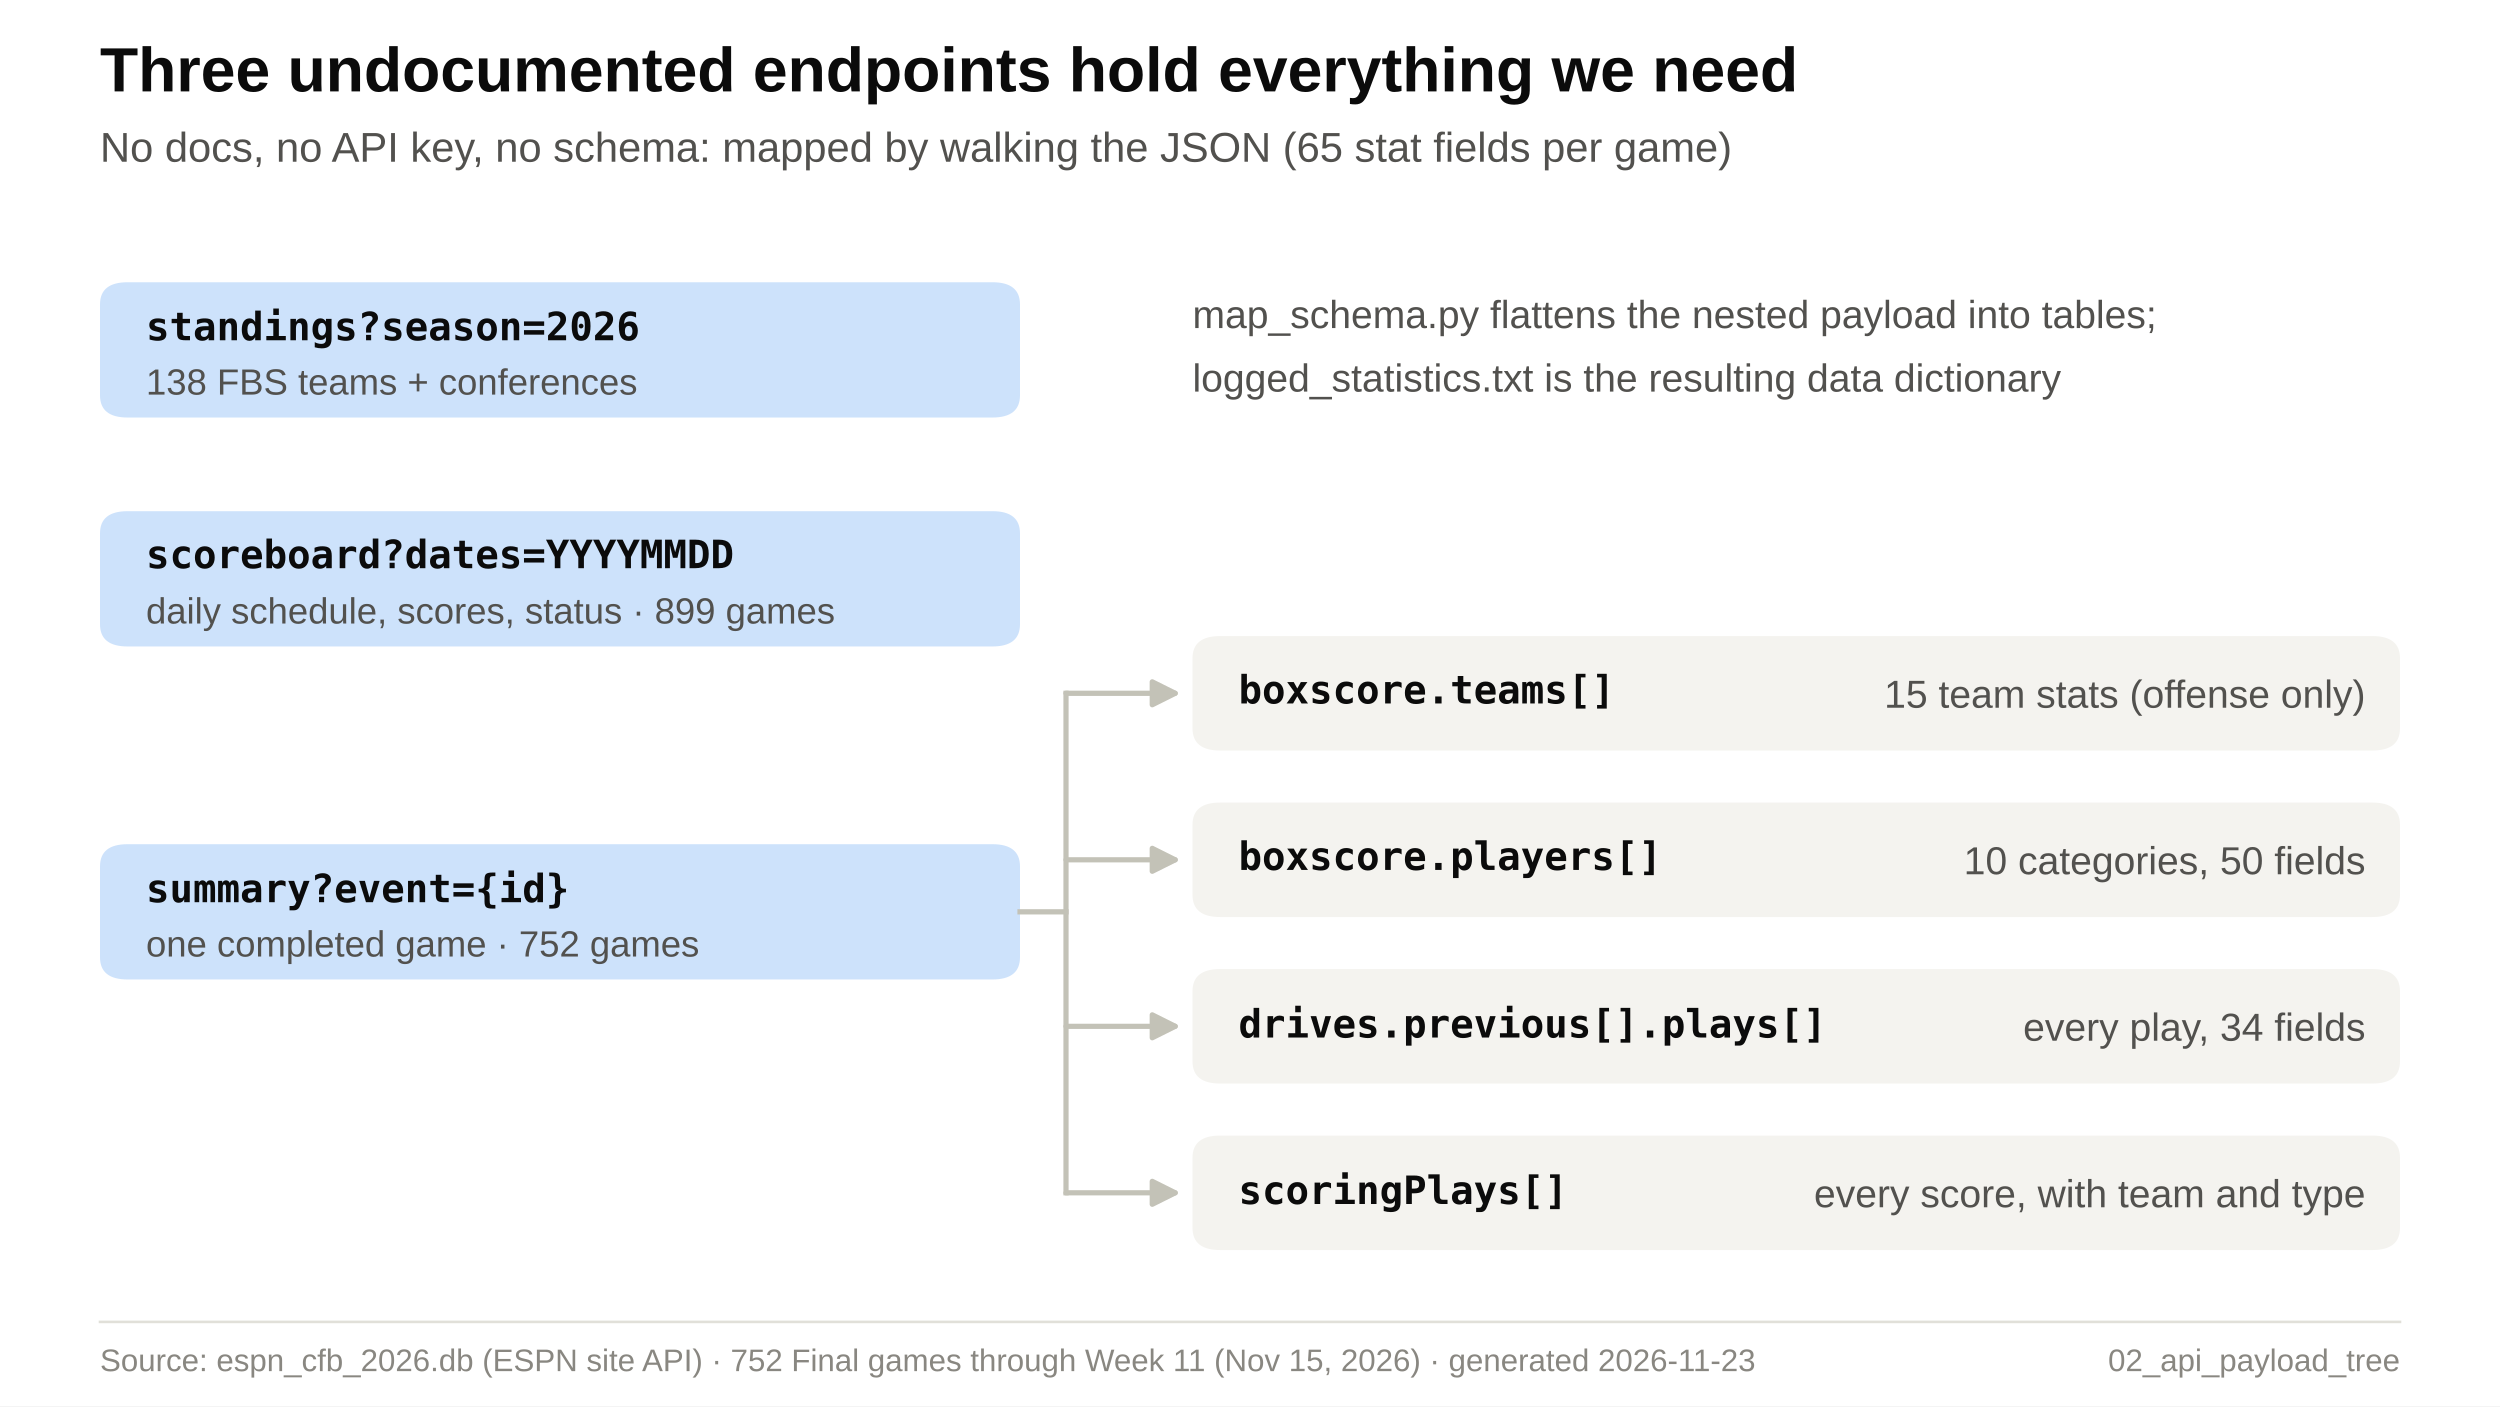
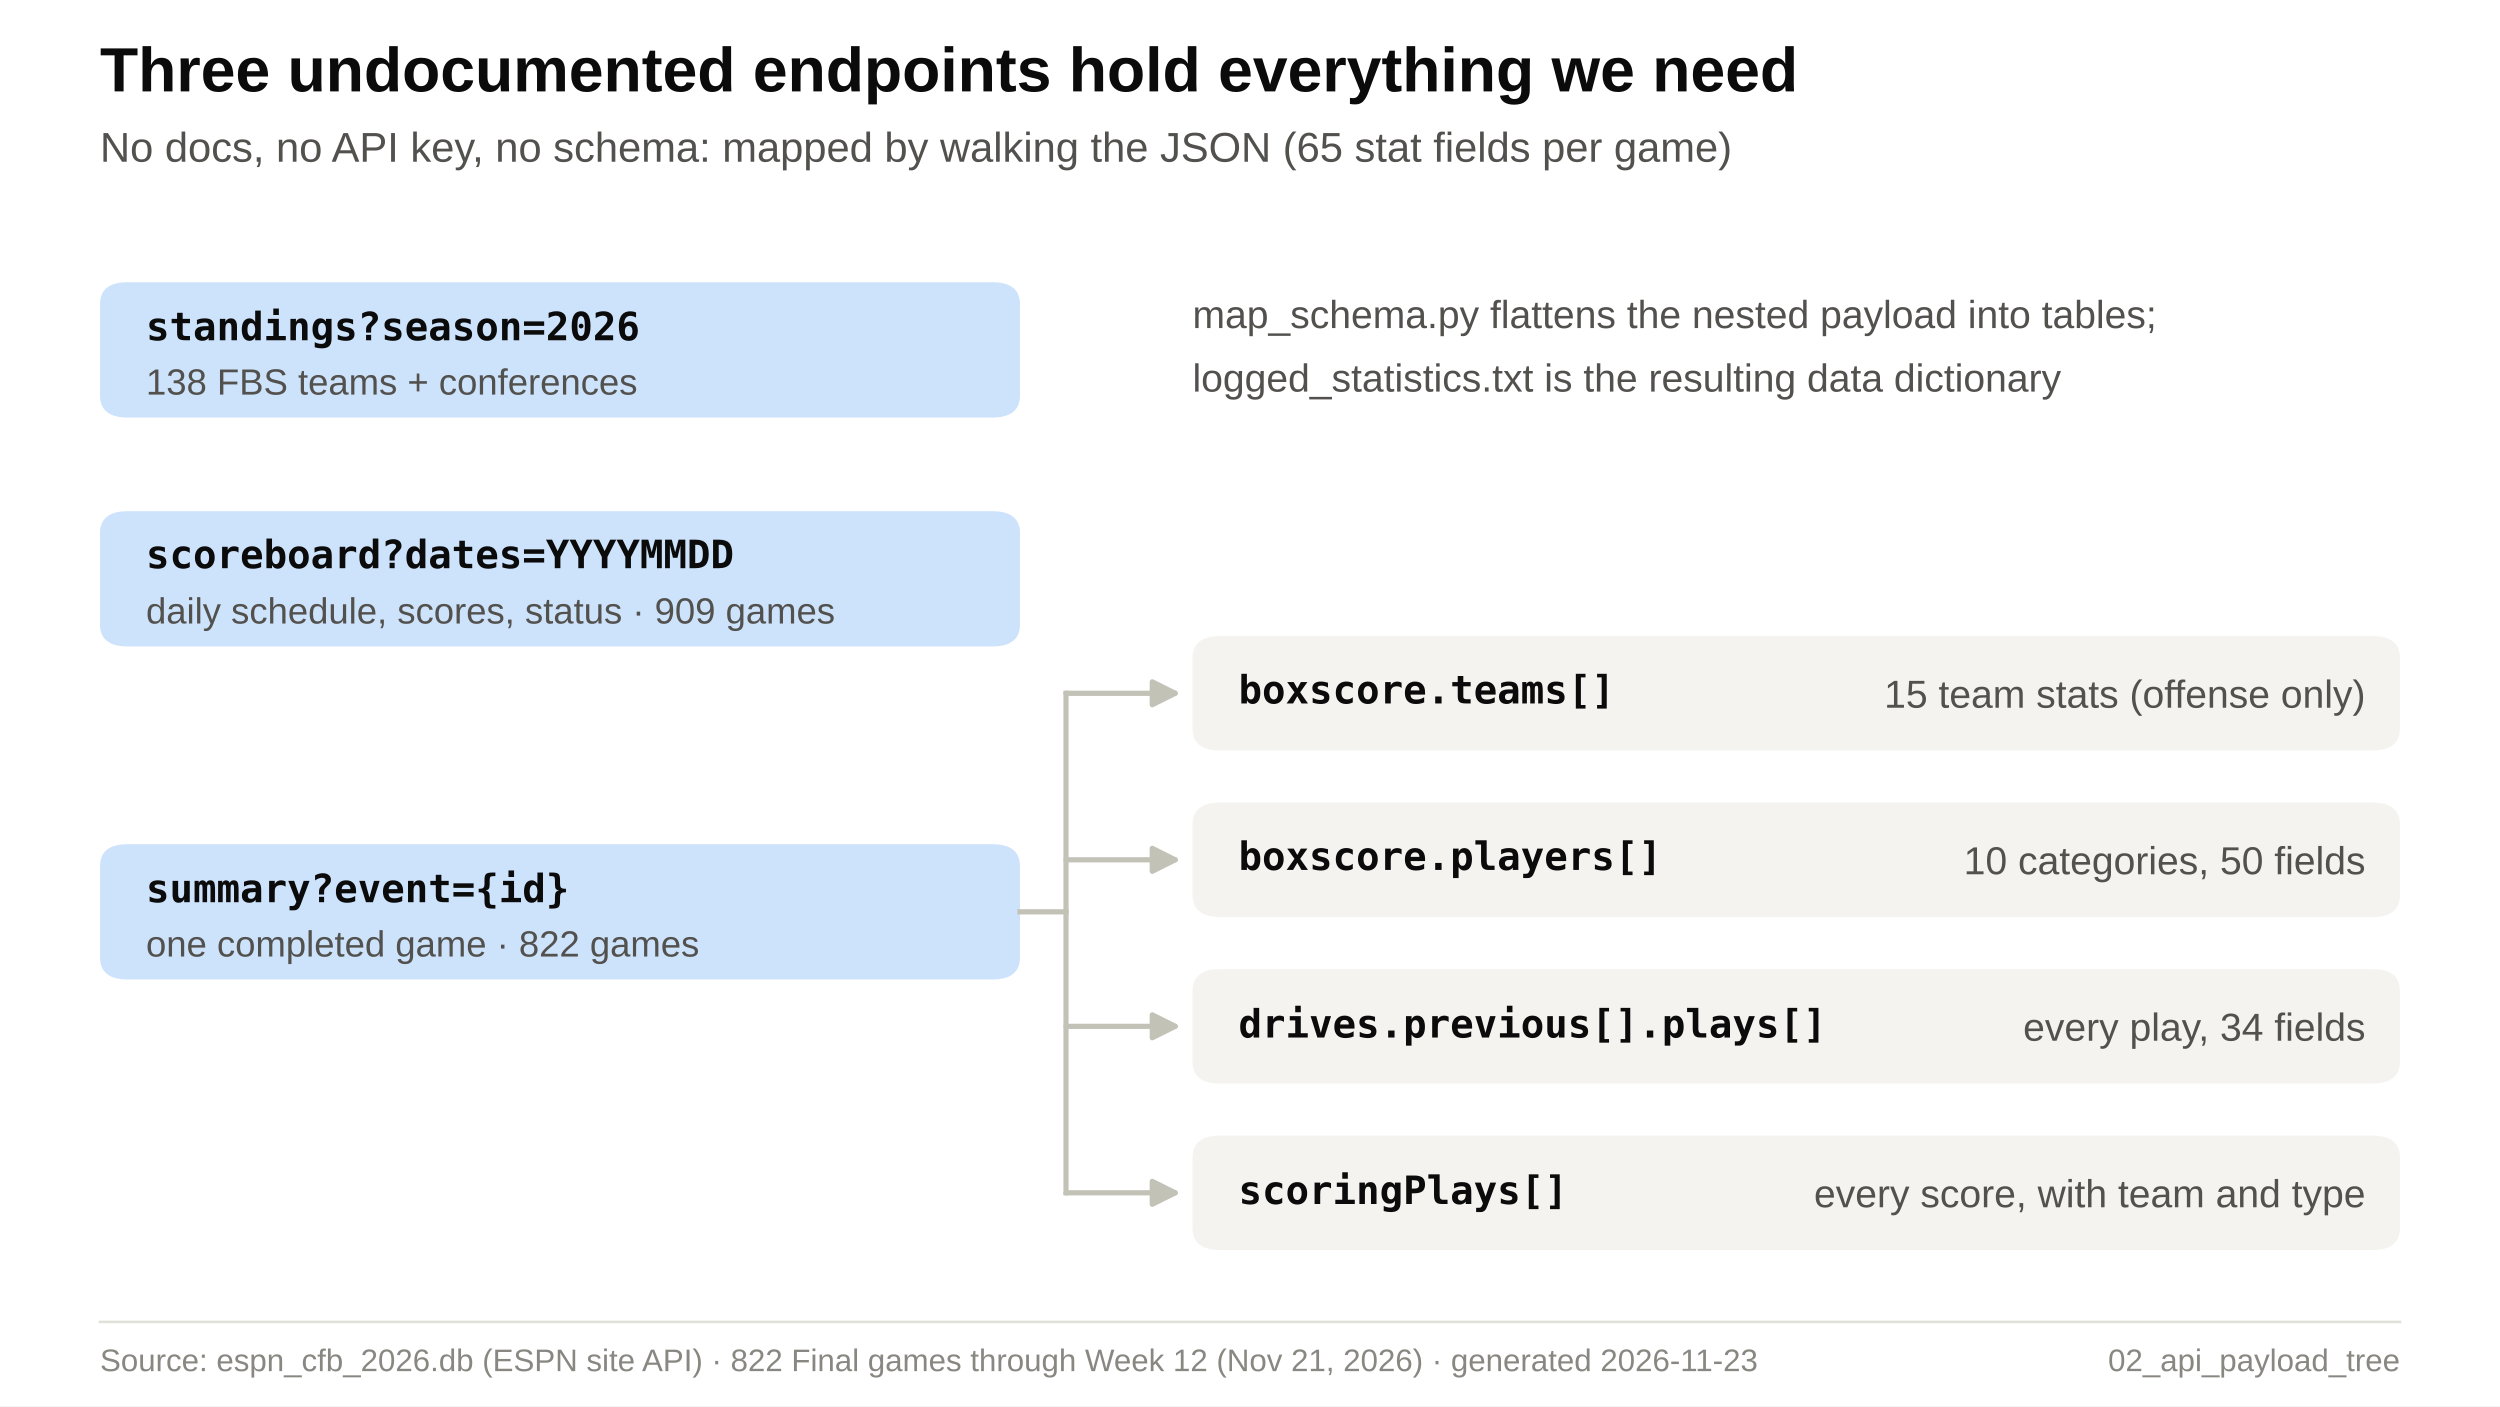
<svg xmlns="http://www.w3.org/2000/svg" width="959.976pt" height="540pt" viewBox="0 0 959.976 540" version="1.1">
  <defs>
    <style type="text/css">*{stroke-linejoin: round; stroke-linecap: butt}</style>
  </defs>
  <g id="figure_1">
    <g id="patch_1">
      <path d="M 0 540  L 959.976 540  L 959.976 0  L 0 0  z " style="fill: #ffffff" />
    </g>
    <g id="axes_1">
      <g id="patch_2">
-         <path d="M 48.997 160.326  L 381.072 160.326  Q 391.67 160.326 391.67 151.801  L 391.67 116.903  Q 391.67 108.378 381.072 108.378  L 48.997 108.378  Q 38.399 108.378 38.399 116.903  L 38.399 151.801  Q 38.399 160.326 48.997 160.326  z " clip-path="url(#pefd817ce86)" style="fill: #cde2fb" />
+         <path d="M 48.997 160.326  L 381.072 160.326  Q 391.67 160.326 391.67 151.801  L 391.67 116.903  Q 391.67 108.378 381.072 108.378  L 48.997 108.378  Q 38.399 108.378 38.399 116.903  L 38.399 151.801  Q 38.399 160.326 48.997 160.326  z " clip-path="url(#pe967e52e31)" style="fill: #cde2fb" />
      </g>
      <g id="patch_3">
-         <path d="M 48.997 248.238  L 381.072 248.238  Q 391.67 248.238 391.67 239.713  L 391.67 204.815  Q 391.67 196.29 381.072 196.29  L 48.997 196.29  Q 38.399 196.29 38.399 204.815  L 38.399 239.713  Q 38.399 248.238 48.997 248.238  z " clip-path="url(#pefd817ce86)" style="fill: #cde2fb" />
+         <path d="M 48.997 248.238  L 381.072 248.238  Q 391.67 248.238 391.67 239.713  L 391.67 204.815  Q 391.67 196.29 381.072 196.29  L 48.997 196.29  Q 38.399 196.29 38.399 204.815  L 38.399 239.713  Q 38.399 248.238 48.997 248.238  z " clip-path="url(#pe967e52e31)" style="fill: #cde2fb" />
      </g>
      <g id="patch_4">
-         <path d="M 48.997 376.11  L 381.072 376.11  Q 391.67 376.11 391.67 367.585  L 391.67 332.687  Q 391.67 324.162 381.072 324.162  L 48.997 324.162  Q 38.399 324.162 38.399 332.687  L 38.399 367.585  Q 38.399 376.11 48.997 376.11  z " clip-path="url(#pefd817ce86)" style="fill: #cde2fb" />
+         <path d="M 48.997 376.11  L 381.072 376.11  Q 391.67 376.11 391.67 367.585  L 391.67 332.687  Q 391.67 324.162 381.072 324.162  L 48.997 324.162  Q 38.399 324.162 38.399 332.687  L 38.399 367.585  Q 38.399 376.11 48.997 376.11  z " clip-path="url(#pe967e52e31)" style="fill: #cde2fb" />
      </g>
      <g id="patch_5">
-         <path d="M 468.507 288.198  L 910.979 288.198  Q 921.577 288.198 921.577 279.673  L 921.577 252.767  Q 921.577 244.242 910.979 244.242  L 468.507 244.242  Q 457.909 244.242 457.909 252.767  L 457.909 279.673  Q 457.909 288.198 468.507 288.198  z " clip-path="url(#pefd817ce86)" style="fill: #f4f3ef" />
+         <path d="M 468.507 288.198  L 910.979 288.198  Q 921.577 288.198 921.577 279.673  L 921.577 252.767  Q 921.577 244.242 910.979 244.242  L 468.507 244.242  Q 457.909 244.242 457.909 252.767  L 457.909 279.673  Q 457.909 288.198 468.507 288.198  z " clip-path="url(#pe967e52e31)" style="fill: #f4f3ef" />
      </g>
      <g id="patch_6">
-         <path d="M 468.507 352.134  L 910.979 352.134  Q 921.577 352.134 921.577 343.609  L 921.577 316.703  Q 921.577 308.178 910.979 308.178  L 468.507 308.178  Q 457.909 308.178 457.909 316.703  L 457.909 343.609  Q 457.909 352.134 468.507 352.134  z " clip-path="url(#pefd817ce86)" style="fill: #f4f3ef" />
+         <path d="M 468.507 352.134  L 910.979 352.134  Q 921.577 352.134 921.577 343.609  L 921.577 316.703  Q 921.577 308.178 910.979 308.178  L 468.507 308.178  Q 457.909 308.178 457.909 316.703  L 457.909 343.609  Q 457.909 352.134 468.507 352.134  z " clip-path="url(#pe967e52e31)" style="fill: #f4f3ef" />
      </g>
      <g id="patch_7">
-         <path d="M 468.507 416.07  L 910.979 416.07  Q 921.577 416.07 921.577 407.545  L 921.577 380.639  Q 921.577 372.114 910.979 372.114  L 468.507 372.114  Q 457.909 372.114 457.909 380.639  L 457.909 407.545  Q 457.909 416.07 468.507 416.07  z " clip-path="url(#pefd817ce86)" style="fill: #f4f3ef" />
+         <path d="M 468.507 416.07  L 910.979 416.07  Q 921.577 416.07 921.577 407.545  L 921.577 380.639  Q 921.577 372.114 910.979 372.114  L 468.507 372.114  Q 457.909 372.114 457.909 380.639  L 457.909 407.545  Q 457.909 416.07 468.507 416.07  z " clip-path="url(#pe967e52e31)" style="fill: #f4f3ef" />
      </g>
      <g id="patch_8">
-         <path d="M 468.507 480.006  L 910.979 480.006  Q 921.577 480.006 921.577 471.481  L 921.577 444.575  Q 921.577 436.05 910.979 436.05  L 468.507 436.05  Q 457.909 436.05 457.909 444.575  L 457.909 471.481  Q 457.909 480.006 468.507 480.006  z " clip-path="url(#pefd817ce86)" style="fill: #f4f3ef" />
+         <path d="M 468.507 480.006  L 910.979 480.006  Q 921.577 480.006 921.577 471.481  L 921.577 444.575  Q 921.577 436.05 910.979 436.05  L 468.507 436.05  Q 457.909 436.05 457.909 444.575  L 457.909 471.481  Q 457.909 480.006 468.507 480.006  z " clip-path="url(#pe967e52e31)" style="fill: #f4f3ef" />
      </g>
      <g id="line2d_1">
-         <path d="M 409.334 458.028  L 409.334 266.22  " clip-path="url(#pefd817ce86)" style="fill: none; stroke: #c3c2b7; stroke-width: 2; stroke-linecap: square" />
+         <path d="M 409.334 458.028  L 409.334 266.22  " clip-path="url(#pe967e52e31)" style="fill: none; stroke: #c3c2b7; stroke-width: 2; stroke-linecap: square" />
      </g>
      <g id="line2d_2">
-         <path d="M 391.67 350.136  L 409.334 350.136  " clip-path="url(#pefd817ce86)" style="fill: none; stroke: #c3c2b7; stroke-width: 2; stroke-linecap: square" />
+         <path d="M 391.67 350.136  L 409.334 350.136  " clip-path="url(#pe967e52e31)" style="fill: none; stroke: #c3c2b7; stroke-width: 2; stroke-linecap: square" />
      </g>
      <g id="text_1">
        <text style="font-weight: 700; font-size: 15px; font-family: 'DejaVu Sans Mono', 'Bitstream Vera Sans Mono', 'Computer Modern Typewriter', 'Andale Mono', 'Nimbus Mono L', 'Courier New', 'Courier', 'Fixed', 'Terminal', monospace; text-anchor: start; fill: #0b0b0b" x="56.063" y="130.656" transform="rotate(-0 56.0626 130.6555)">standings?season=2026</text>
      </g>
      <g id="text_2">
        <text style="font-size: 14px; font-family: 'Helvetica Neue', 'Arial', 'DejaVu Sans'; text-anchor: start; fill: #52514e" x="56.063" y="151.513" transform="rotate(-0 56.0626 151.513)">138 FBS teams + conferences</text>
      </g>
      <g id="text_3">
        <text style="font-weight: 700; font-size: 15px; font-family: 'DejaVu Sans Mono', 'Bitstream Vera Sans Mono', 'Computer Modern Typewriter', 'Andale Mono', 'Nimbus Mono L', 'Courier New', 'Courier', 'Fixed', 'Terminal', monospace; text-anchor: start; fill: #0b0b0b" x="56.063" y="218.169" transform="rotate(-0 56.0626 218.1691)">scoreboard?dates=YYYYMMDD</text>
      </g>
      <g id="text_4">
-         <text style="font-size: 14px; font-family: 'Helvetica Neue', 'Arial', 'DejaVu Sans'; text-anchor: start; fill: #52514e" x="56.063" y="239.425" transform="rotate(-0 56.0626 239.425)">daily schedule, scores, status · 899 games</text>
+         <text style="font-size: 14px; font-family: 'Helvetica Neue', 'Arial', 'DejaVu Sans'; text-anchor: start; fill: #52514e" x="56.063" y="239.425" transform="rotate(-0 56.0626 239.425)">daily schedule, scores, status · 909 games</text>
      </g>
      <g id="text_5">
        <text style="font-weight: 700; font-size: 15px; font-family: 'DejaVu Sans Mono', 'Bitstream Vera Sans Mono', 'Computer Modern Typewriter', 'Andale Mono', 'Nimbus Mono L', 'Courier New', 'Courier', 'Fixed', 'Terminal', monospace; text-anchor: start; fill: #0b0b0b" x="56.063" y="346.44" transform="rotate(-0 56.0626 346.4395)">summary?event={id}</text>
      </g>
      <g id="text_6">
-         <text style="font-size: 14px; font-family: 'Helvetica Neue', 'Arial', 'DejaVu Sans'; text-anchor: start; fill: #52514e" x="56.063" y="367.297" transform="rotate(-0 56.0626 367.297)">one completed game · 752 games</text>
+         <text style="font-size: 14px; font-family: 'Helvetica Neue', 'Arial', 'DejaVu Sans'; text-anchor: start; fill: #52514e" x="56.063" y="367.297" transform="rotate(-0 56.0626 367.297)">one completed game · 822 games</text>
      </g>
      <g id="patch_9">
        <path d="M 409.334 266.22  Q 431.413 266.22 451.257 266.22  " style="fill: none; stroke: #c3c2b7; stroke-width: 2; stroke-linecap: round" />
        <path d="M 442.457 261.82  L 451.257 266.22  L 442.457 270.62  z " style="fill: #c3c2b7; stroke: #c3c2b7; stroke-width: 2; stroke-linecap: round" />
      </g>
      <g id="text_7">
        <text style="font-weight: 700; font-size: 15px; font-family: 'DejaVu Sans Mono', 'Bitstream Vera Sans Mono', 'Computer Modern Typewriter', 'Andale Mono', 'Nimbus Mono L', 'Courier New', 'Courier', 'Fixed', 'Terminal', monospace; text-anchor: start; fill: #0b0b0b" x="475.572" y="270.117" transform="rotate(-0 475.5721 270.1171)">boxscore.teams[]</text>
      </g>
      <g id="text_8">
        <text style="font-size: 15px; font-family: 'Helvetica Neue', 'Arial', 'DejaVu Sans'; text-anchor: end; fill: #52514e" x="908.329" y="271.762" transform="rotate(-0 908.3293 271.7625)">15 team stats (offense only)</text>
      </g>
      <g id="patch_10">
        <path d="M 409.334 330.156  Q 431.413 330.156 451.257 330.156  " style="fill: none; stroke: #c3c2b7; stroke-width: 2; stroke-linecap: round" />
        <path d="M 442.457 325.756  L 451.257 330.156  L 442.457 334.556  z " style="fill: #c3c2b7; stroke: #c3c2b7; stroke-width: 2; stroke-linecap: round" />
      </g>
      <g id="text_9">
        <text style="font-weight: 700; font-size: 15px; font-family: 'DejaVu Sans Mono', 'Bitstream Vera Sans Mono', 'Computer Modern Typewriter', 'Andale Mono', 'Nimbus Mono L', 'Courier New', 'Courier', 'Fixed', 'Terminal', monospace; text-anchor: start; fill: #0b0b0b" x="475.572" y="334.053" transform="rotate(-0 475.5721 334.0531)">boxscore.players[]</text>
      </g>
      <g id="text_10">
        <text style="font-size: 15px; font-family: 'Helvetica Neue', 'Arial', 'DejaVu Sans'; text-anchor: end; fill: #52514e" x="908.329" y="335.699" transform="rotate(-0 908.3293 335.6985)">10 categories, 50 fields</text>
      </g>
      <g id="patch_11">
        <path d="M 409.334 394.092  Q 431.413 394.092 451.257 394.092  " style="fill: none; stroke: #c3c2b7; stroke-width: 2; stroke-linecap: round" />
        <path d="M 442.457 389.692  L 451.257 394.092  L 442.457 398.492  z " style="fill: #c3c2b7; stroke: #c3c2b7; stroke-width: 2; stroke-linecap: round" />
      </g>
      <g id="text_11">
        <text style="font-weight: 700; font-size: 15px; font-family: 'DejaVu Sans Mono', 'Bitstream Vera Sans Mono', 'Computer Modern Typewriter', 'Andale Mono', 'Nimbus Mono L', 'Courier New', 'Courier', 'Fixed', 'Terminal', monospace; text-anchor: start; fill: #0b0b0b" x="475.572" y="398.388" transform="rotate(-0 475.5721 398.3875)">drives.previous[].plays[]</text>
      </g>
      <g id="text_12">
        <text style="font-size: 15px; font-family: 'Helvetica Neue', 'Arial', 'DejaVu Sans'; text-anchor: end; fill: #52514e" x="908.329" y="399.635" transform="rotate(-0 908.3293 399.6345)">every play, 34 fields</text>
      </g>
      <g id="patch_12">
        <path d="M 409.334 458.028  Q 431.413 458.028 451.257 458.028  " style="fill: none; stroke: #c3c2b7; stroke-width: 2; stroke-linecap: round" />
        <path d="M 442.457 453.628  L 451.257 458.028  L 442.457 462.428  z " style="fill: #c3c2b7; stroke: #c3c2b7; stroke-width: 2; stroke-linecap: round" />
      </g>
      <g id="text_13">
        <text style="font-weight: 700; font-size: 15px; font-family: 'DejaVu Sans Mono', 'Bitstream Vera Sans Mono', 'Computer Modern Typewriter', 'Andale Mono', 'Nimbus Mono L', 'Courier New', 'Courier', 'Fixed', 'Terminal', monospace; text-anchor: start; fill: #0b0b0b" x="475.572" y="462.324" transform="rotate(-0 475.5721 462.3235)">scoringPlays[]</text>
      </g>
      <g id="text_14">
        <text style="font-size: 15px; font-family: 'Helvetica Neue', 'Arial', 'DejaVu Sans'; text-anchor: end; fill: #52514e" x="908.329" y="463.57" transform="rotate(-0 908.3293 463.5705)">every score, with team and type</text>
      </g>
      <g id="text_15">
        <text style="font-size: 15px; font-family: 'Helvetica Neue', 'Arial', 'DejaVu Sans'; fill: #52514e" transform="translate(457.9086 125.982)">map_schema.py flattens the nested payload into tables;</text>
        <text style="font-size: 15px; font-family: 'Helvetica Neue', 'Arial', 'DejaVu Sans'; fill: #52514e" transform="translate(457.9086 150.372)">logged_statistics.txt is the resulting data dictionary</text>
      </g>
    </g>
    <g id="line2d_3">
      <path d="M 38.399 507.6  L 921.577 507.6  " style="fill: none; stroke: #e1e0d9; stroke-linecap: square" />
    </g>
    <g id="text_16">
      <text style="font-weight: 700; font-size: 24px; font-family: 'Helvetica Neue', 'Arial', 'DejaVu Sans'; text-anchor: start; fill: #0b0b0b" x="38.399" y="35.1" transform="rotate(-0 38.39904 35.1)">Three undocumented endpoints hold everything we need</text>
    </g>
    <g id="text_17">
      <text style="font-size: 16px; font-family: 'Helvetica Neue', 'Arial', 'DejaVu Sans'; text-anchor: start; fill: #52514e" x="38.399" y="62.1" transform="rotate(-0 38.39904 62.1)">No docs, no API key, no schema: mapped by walking the JSON (65 stat fields per game)</text>
    </g>
    <g id="text_18">
-       <text style="font-size: 12px; font-family: 'Helvetica Neue', 'Arial', 'DejaVu Sans'; text-anchor: start; fill: #898781" x="38.399" y="526.5" transform="rotate(-0 38.39904 526.5)">Source: espn_cfb_2026.db (ESPN site API) · 752 Final games through Week 11 (Nov 15, 2026) · generated 2026-11-23</text>
+       <text style="font-size: 12px; font-family: 'Helvetica Neue', 'Arial', 'DejaVu Sans'; text-anchor: start; fill: #898781" x="38.399" y="526.5" transform="rotate(-0 38.39904 526.5)">Source: espn_cfb_2026.db (ESPN site API) · 822 Final games through Week 12 (Nov 21, 2026) · generated 2026-11-23</text>
    </g>
    <g id="text_19">
      <text style="font-size: 12px; font-family: 'Helvetica Neue', 'Arial', 'DejaVu Sans'; text-anchor: end; fill: #898781" x="921.577" y="526.5" transform="rotate(-0 921.577 526.5)">02_api_payload_tree</text>
    </g>
  </g>
  <defs>
-     <clipPath id="pefd817ce86">
+     <clipPath id="pe967e52e31">
      <rect x="38.399" y="86.4" width="883.178" height="399.6" />
    </clipPath>
  </defs>
</svg>
